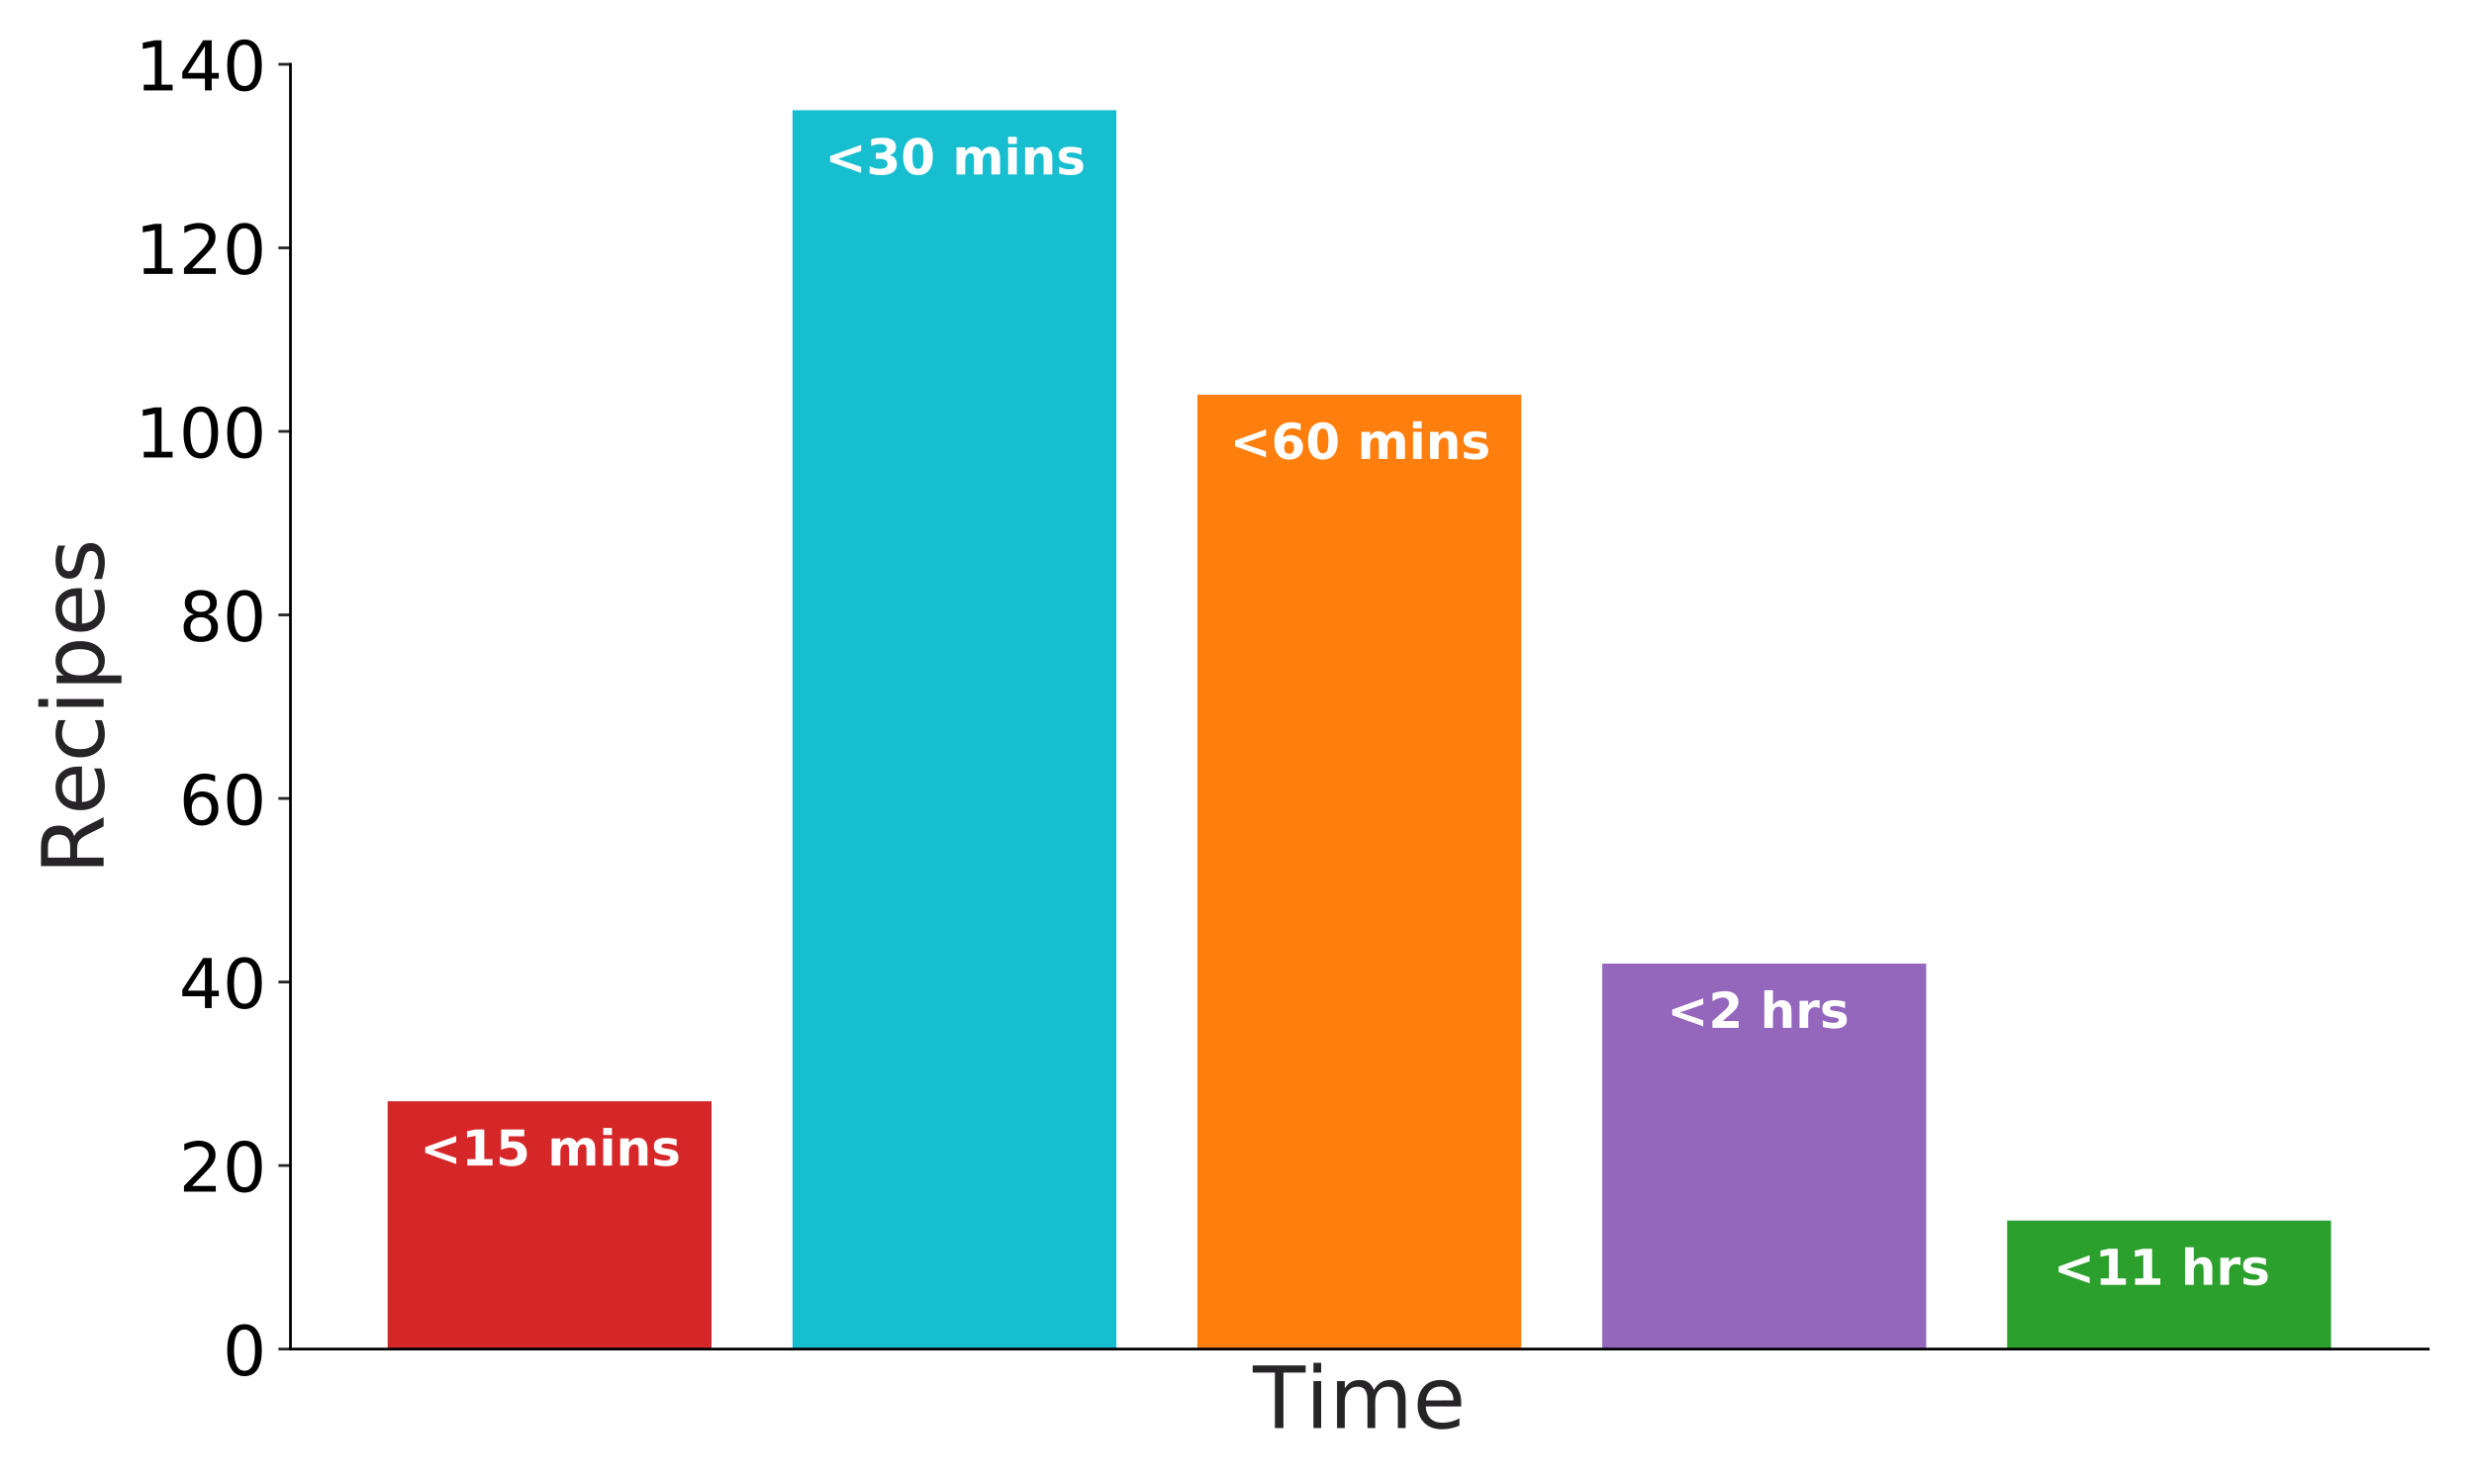
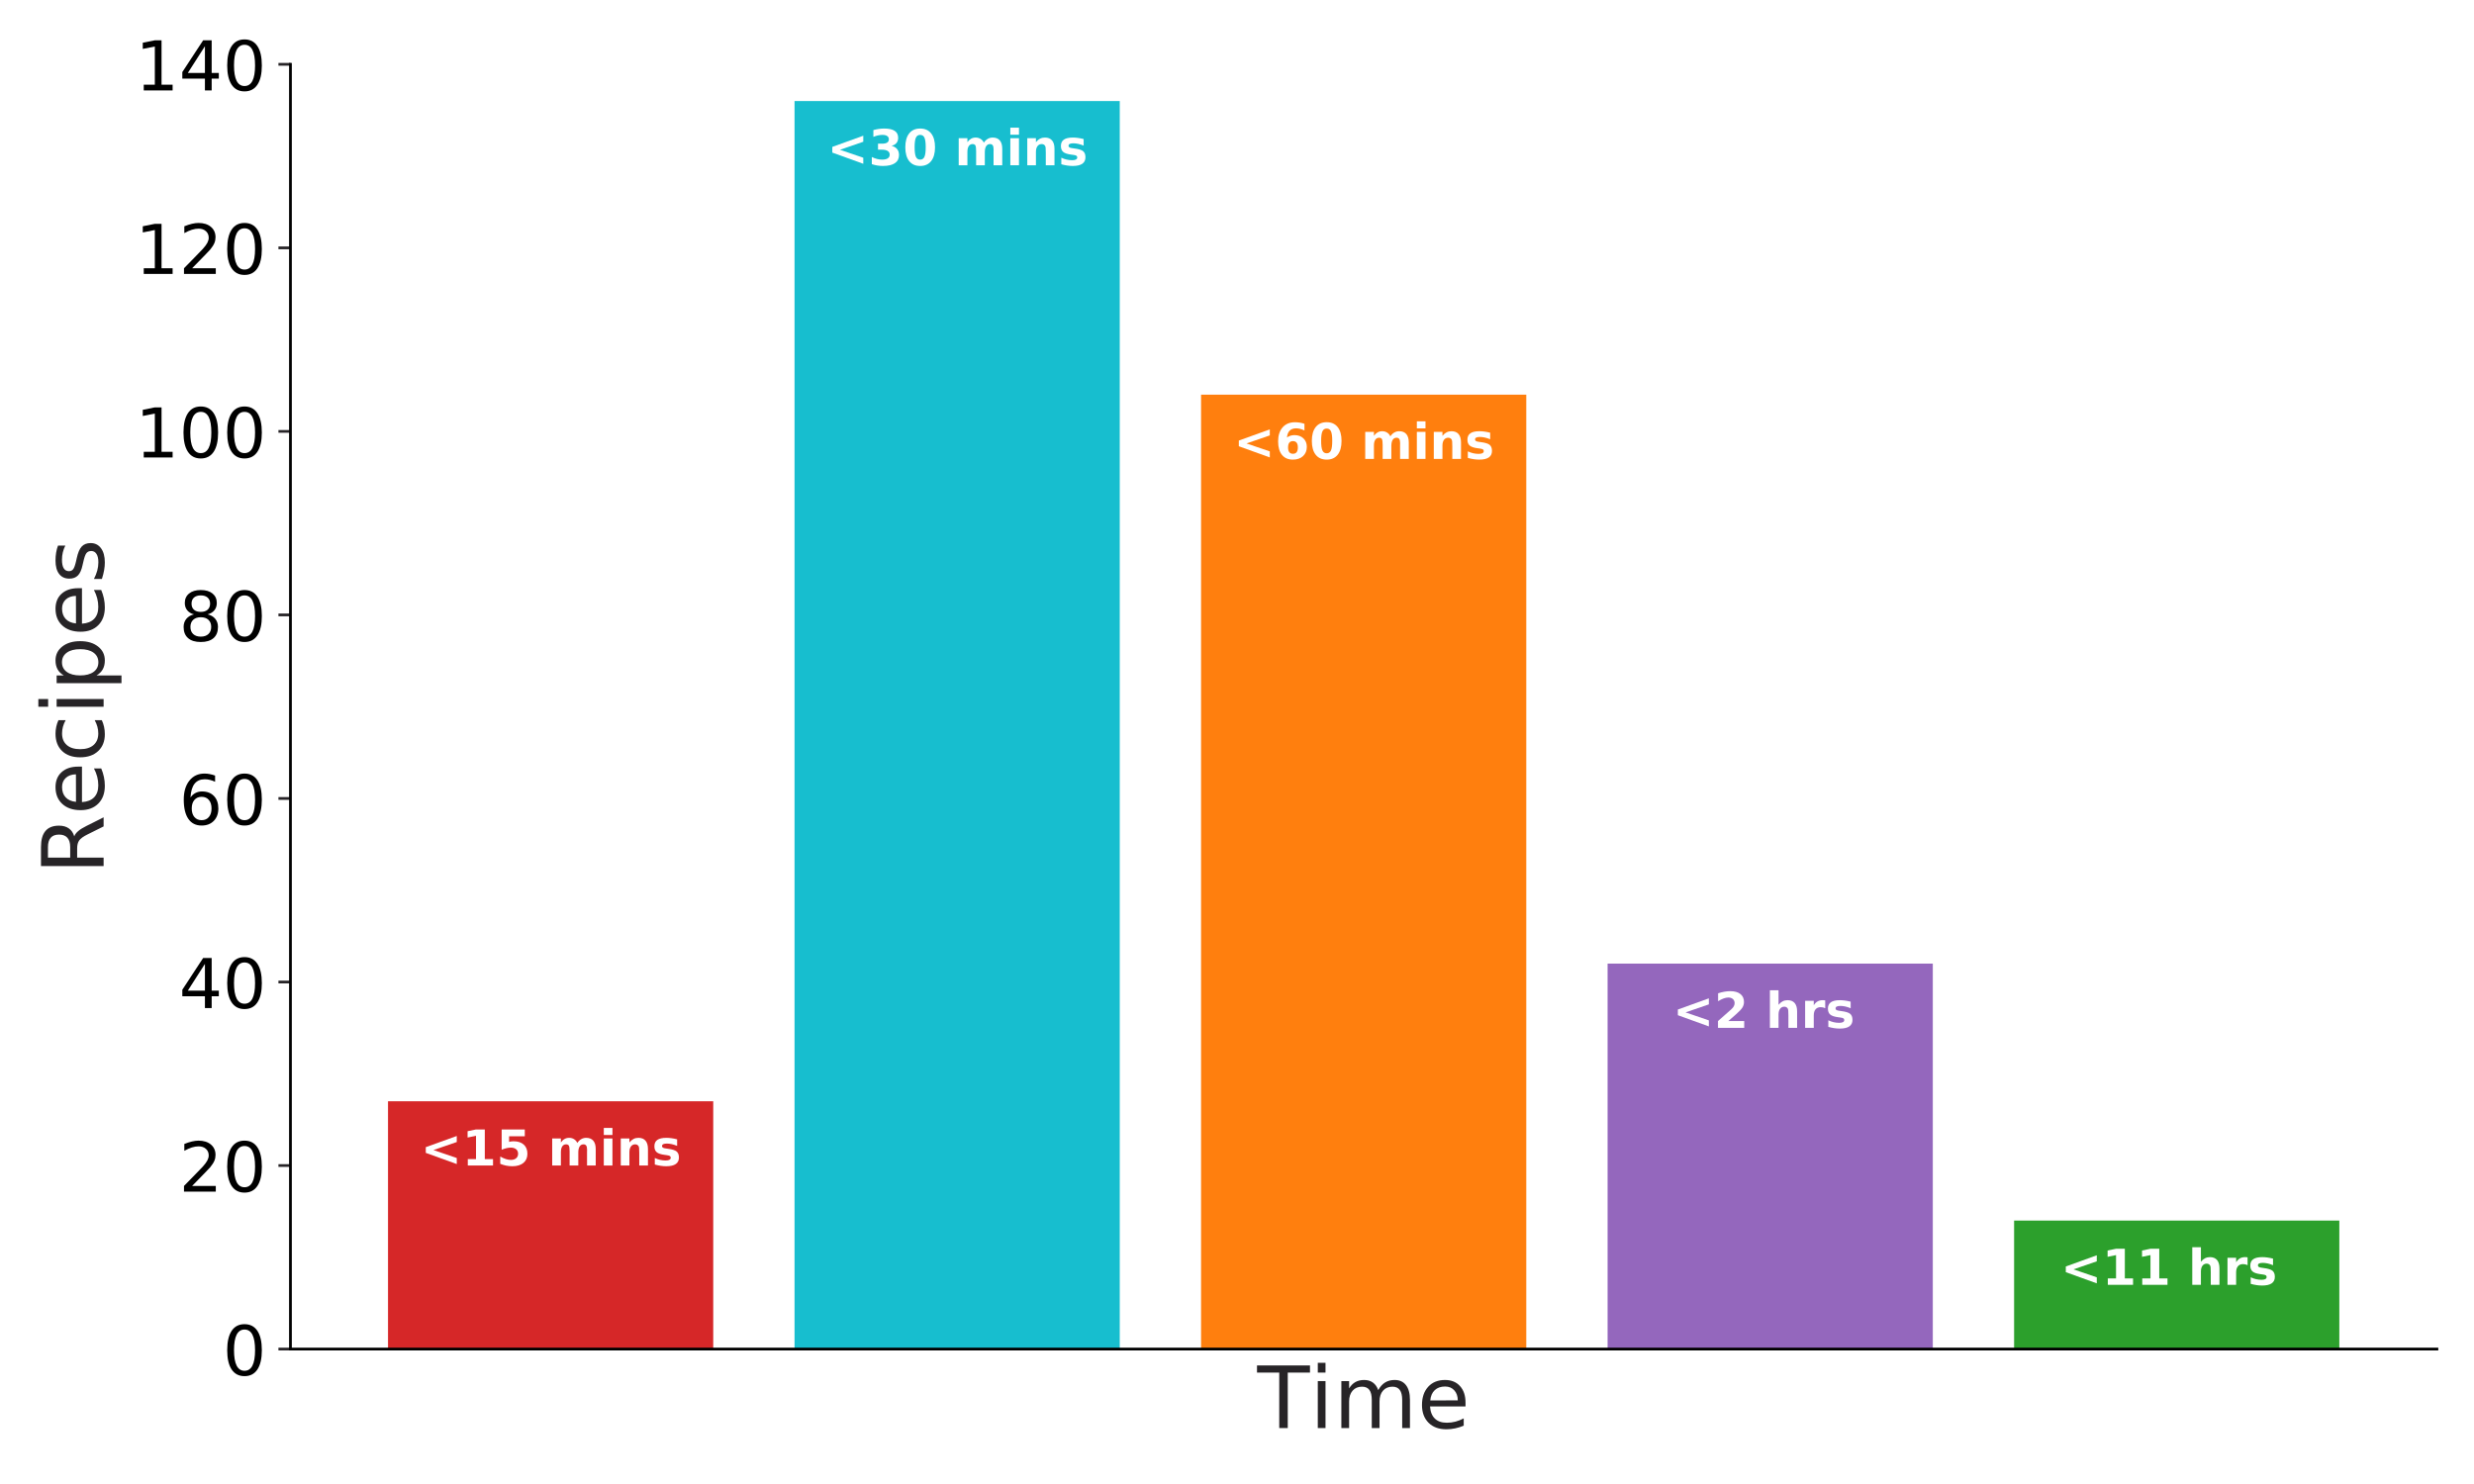
<svg xmlns="http://www.w3.org/2000/svg" xmlns:xlink="http://www.w3.org/1999/xlink" height="432pt" version="1.1" viewBox="0 0 720 432" width="720pt">
  <defs>
    <style type="text/css">
- *{stroke-linecap:butt;stroke-linejoin:round;}
+ *{stroke-linecap:butt;stroke-linejoin:round;white-space:pre;}
  </style>
  </defs>
  <g id="figure_1">
    <g id="patch_1">
      <path d="M 0 432  L 720 432  L 720 0  L 0 0  z " style="fill:#ffffff;" />
    </g>
    <g id="axes_1">
      <g id="patch_2">
-         <path d="M 84.53 392.72  L 706.68 392.72  L 706.68 18.72  L 84.53 18.72  z " style="fill:#ffffff;" />
+         <path d="M 84.53 392.72  L 709.2 392.72  L 709.2 18.72  L 84.53 18.72  z " style="fill:#ffffff;" />
      </g>
      <g id="patch_3">
-         <path clip-path="url(#p4390f13a81)" d="M 112.81 392.72  L 207.075 392.72  L 207.075 320.591  L 112.81 320.591  z " style="fill:#d62728;" />
+         <path clip-path="url(#p0e47b05856)" d="M 112.924 392.72  L 207.571 392.72  L 207.571 320.591  L 112.924 320.591  z " style="fill:#d62728;" />
      </g>
      <g id="patch_4">
-         <path clip-path="url(#p4390f13a81)" d="M 230.641 392.72  L 324.906 392.72  L 324.906 32.077  L 230.641 32.077  z " style="fill:#17becf;" />
+         <path clip-path="url(#p0e47b05856)" d="M 231.233 392.72  L 325.88 392.72  L 325.88 29.406  L 231.233 29.406  z " style="fill:#17becf;" />
      </g>
      <g id="patch_5">
-         <path clip-path="url(#p4390f13a81)" d="M 348.472 392.72  L 442.738 392.72  L 442.738 114.891  L 348.472 114.891  z " style="fill:#ff7f0e;" />
+         <path clip-path="url(#p0e47b05856)" d="M 349.542 392.72  L 444.188 392.72  L 444.188 114.891  L 349.542 114.891  z " style="fill:#ff7f0e;" />
      </g>
      <g id="patch_6">
-         <path clip-path="url(#p4390f13a81)" d="M 466.304 392.72  L 560.569 392.72  L 560.569 280.52  L 466.304 280.52  z " style="fill:#9467bd;" />
+         <path clip-path="url(#p0e47b05856)" d="M 467.85 392.72  L 562.497 392.72  L 562.497 280.52  L 467.85 280.52  z " style="fill:#9467bd;" />
      </g>
      <g id="patch_7">
-         <path clip-path="url(#p4390f13a81)" d="M 584.135 392.72  L 678.4 392.72  L 678.4 355.32  L 584.135 355.32  z " style="fill:#2ca02c;" />
+         <path clip-path="url(#p0e47b05856)" d="M 586.159 392.72  L 680.806 392.72  L 680.806 355.32  L 586.159 355.32  z " style="fill:#2ca02c;" />
      </g>
      <g id="matplotlib.axis_1">
        <g id="text_1">
          <defs>
            <path d="M -0.297 72.906  L 61.375 72.906  L 61.375 64.594  L 35.5 64.594  L 35.5 0  L 25.594 0  L 25.594 64.594  L -0.297 64.594  z " id="DejaVuSans-84" />
            <path d="M 9.422 54.688  L 18.406 54.688  L 18.406 0  L 9.422 0  z M 9.422 75.984  L 18.406 75.984  L 18.406 64.594  L 9.422 64.594  z " id="DejaVuSans-105" />
            <path d="M 52 44.188  Q 55.375 50.25 60.062 53.125  Q 64.75 56 71.094 56  Q 79.641 56 84.281 50.016  Q 88.922 44.047 88.922 33.016  L 88.922 0  L 79.891 0  L 79.891 32.719  Q 79.891 40.578 77.094 44.375  Q 74.312 48.188 68.609 48.188  Q 61.625 48.188 57.562 43.547  Q 53.516 38.922 53.516 30.906  L 53.516 0  L 44.484 0  L 44.484 32.719  Q 44.484 40.625 41.703 44.406  Q 38.922 48.188 33.109 48.188  Q 26.219 48.188 22.156 43.531  Q 18.109 38.875 18.109 30.906  L 18.109 0  L 9.078 0  L 9.078 54.688  L 18.109 54.688  L 18.109 46.188  Q 21.188 51.219 25.484 53.609  Q 29.781 56 35.688 56  Q 41.656 56 45.828 52.969  Q 50 49.953 52 44.188  z " id="DejaVuSans-109" />
            <path d="M 56.203 29.594  L 56.203 25.203  L 14.891 25.203  Q 15.484 15.922 20.484 11.062  Q 25.484 6.203 34.422 6.203  Q 39.594 6.203 44.453 7.469  Q 49.312 8.734 54.109 11.281  L 54.109 2.781  Q 49.266 0.734 44.188 -0.344  Q 39.109 -1.422 33.891 -1.422  Q 20.797 -1.422 13.156 6.188  Q 5.516 13.812 5.516 26.812  Q 5.516 40.234 12.766 48.109  Q 20.016 56 32.328 56  Q 43.359 56 49.781 48.891  Q 56.203 41.797 56.203 29.594  z M 47.219 32.234  Q 47.125 39.594 43.094 43.984  Q 39.062 48.391 32.422 48.391  Q 24.906 48.391 20.391 44.141  Q 15.875 39.891 15.188 32.172  z " id="DejaVuSans-101" />
          </defs>
-           <g style="fill:#272427;" transform="translate(364.6363 415.7161)scale(0.25 -0.25)">
+           <g style="fill:#272427;" transform="translate(365.8963 415.7161)scale(0.25 -0.25)">
            <use xlink:href="#DejaVuSans-84" />
            <use x="61.037" xlink:href="#DejaVuSans-105" />
            <use x="88.82" xlink:href="#DejaVuSans-109" />
            <use x="186.232" xlink:href="#DejaVuSans-101" />
          </g>
        </g>
      </g>
      <g id="matplotlib.axis_2">
        <g id="ytick_1">
          <g id="line2d_1">
            <defs>
-               <path d="M 0 0  L -3.5 0  " id="me19158928d" style="stroke:#272427;stroke-width:0.8;" />
-             </defs>
-             <g>
-               <use style="fill:#272427;stroke:#272427;stroke-width:0.8;" x="84.53" xlink:href="#me19158928d" y="392.72" />
+               <path d="M 0 0  L -3.5 0  " id="m1a9d060617" style="stroke:#272427;stroke-width:0.8;" />
+             </defs>
+             <g>
+               <use style="fill:#272427;stroke:#272427;stroke-width:0.8;" x="84.53" xlink:href="#m1a9d060617" y="392.72" />
            </g>
          </g>
          <g id="text_2">
            <defs>
              <path d="M 31.781 66.406  Q 24.172 66.406 20.328 58.906  Q 16.5 51.422 16.5 36.375  Q 16.5 21.391 20.328 13.891  Q 24.172 6.391 31.781 6.391  Q 39.453 6.391 43.281 13.891  Q 47.125 21.391 47.125 36.375  Q 47.125 51.422 43.281 58.906  Q 39.453 66.406 31.781 66.406  z M 31.781 74.219  Q 44.047 74.219 50.516 64.516  Q 56.984 54.828 56.984 36.375  Q 56.984 17.969 50.516 8.266  Q 44.047 -1.422 31.781 -1.422  Q 19.531 -1.422 13.062 8.266  Q 6.594 17.969 6.594 36.375  Q 6.594 54.828 13.062 64.516  Q 19.531 74.219 31.781 74.219  z " id="DejaVuSans-48" />
            </defs>
            <g transform="translate(64.805 400.3184)scale(0.2 -0.2)">
              <use xlink:href="#DejaVuSans-48" />
            </g>
          </g>
        </g>
        <g id="ytick_2">
          <g id="line2d_2">
            <g>
-               <use style="fill:#272427;stroke:#272427;stroke-width:0.8;" x="84.53" xlink:href="#me19158928d" y="339.291" />
+               <use style="fill:#272427;stroke:#272427;stroke-width:0.8;" x="84.53" xlink:href="#m1a9d060617" y="339.291" />
            </g>
          </g>
          <g id="text_3">
            <defs>
              <path d="M 19.188 8.297  L 53.609 8.297  L 53.609 0  L 7.328 0  L 7.328 8.297  Q 12.938 14.109 22.625 23.891  Q 32.328 33.688 34.812 36.531  Q 39.547 41.844 41.422 45.531  Q 43.312 49.219 43.312 52.781  Q 43.312 58.594 39.234 62.25  Q 35.156 65.922 28.609 65.922  Q 23.969 65.922 18.812 64.312  Q 13.672 62.703 7.812 59.422  L 7.812 69.391  Q 13.766 71.781 18.938 73  Q 24.125 74.219 28.422 74.219  Q 39.75 74.219 46.484 68.547  Q 53.219 62.891 53.219 53.422  Q 53.219 48.922 51.531 44.891  Q 49.859 40.875 45.406 35.406  Q 44.188 33.984 37.641 27.219  Q 31.109 20.453 19.188 8.297  z " id="DejaVuSans-50" />
            </defs>
            <g transform="translate(52.08 346.8899)scale(0.2 -0.2)">
              <use xlink:href="#DejaVuSans-50" />
              <use x="63.623" xlink:href="#DejaVuSans-48" />
            </g>
          </g>
        </g>
        <g id="ytick_3">
          <g id="line2d_3">
            <g>
-               <use style="fill:#272427;stroke:#272427;stroke-width:0.8;" x="84.53" xlink:href="#me19158928d" y="285.863" />
+               <use style="fill:#272427;stroke:#272427;stroke-width:0.8;" x="84.53" xlink:href="#m1a9d060617" y="285.863" />
            </g>
          </g>
          <g id="text_4">
            <defs>
              <path d="M 37.797 64.312  L 12.891 25.391  L 37.797 25.391  z M 35.203 72.906  L 47.609 72.906  L 47.609 25.391  L 58.016 25.391  L 58.016 17.188  L 47.609 17.188  L 47.609 0  L 37.797 0  L 37.797 17.188  L 4.891 17.188  L 4.891 26.703  z " id="DejaVuSans-52" />
            </defs>
            <g transform="translate(52.08 293.4613)scale(0.2 -0.2)">
              <use xlink:href="#DejaVuSans-52" />
              <use x="63.623" xlink:href="#DejaVuSans-48" />
            </g>
          </g>
        </g>
        <g id="ytick_4">
          <g id="line2d_4">
            <g>
-               <use style="fill:#272427;stroke:#272427;stroke-width:0.8;" x="84.53" xlink:href="#me19158928d" y="232.434" />
+               <use style="fill:#272427;stroke:#272427;stroke-width:0.8;" x="84.53" xlink:href="#m1a9d060617" y="232.434" />
            </g>
          </g>
          <g id="text_5">
            <defs>
              <path d="M 33.016 40.375  Q 26.375 40.375 22.484 35.828  Q 18.609 31.297 18.609 23.391  Q 18.609 15.531 22.484 10.953  Q 26.375 6.391 33.016 6.391  Q 39.656 6.391 43.531 10.953  Q 47.406 15.531 47.406 23.391  Q 47.406 31.297 43.531 35.828  Q 39.656 40.375 33.016 40.375  z M 52.594 71.297  L 52.594 62.312  Q 48.875 64.062 45.094 64.984  Q 41.312 65.922 37.594 65.922  Q 27.828 65.922 22.672 59.328  Q 17.531 52.734 16.797 39.406  Q 19.672 43.656 24.016 45.922  Q 28.375 48.188 33.594 48.188  Q 44.578 48.188 50.953 41.516  Q 57.328 34.859 57.328 23.391  Q 57.328 12.156 50.688 5.359  Q 44.047 -1.422 33.016 -1.422  Q 20.359 -1.422 13.672 8.266  Q 6.984 17.969 6.984 36.375  Q 6.984 53.656 15.188 63.938  Q 23.391 74.219 37.203 74.219  Q 40.922 74.219 44.703 73.484  Q 48.484 72.75 52.594 71.297  z " id="DejaVuSans-54" />
            </defs>
            <g transform="translate(52.08 240.0327)scale(0.2 -0.2)">
              <use xlink:href="#DejaVuSans-54" />
              <use x="63.623" xlink:href="#DejaVuSans-48" />
            </g>
          </g>
        </g>
        <g id="ytick_5">
          <g id="line2d_5">
            <g>
-               <use style="fill:#272427;stroke:#272427;stroke-width:0.8;" x="84.53" xlink:href="#me19158928d" y="179.006" />
+               <use style="fill:#272427;stroke:#272427;stroke-width:0.8;" x="84.53" xlink:href="#m1a9d060617" y="179.006" />
            </g>
          </g>
          <g id="text_6">
            <defs>
              <path d="M 31.781 34.625  Q 24.75 34.625 20.719 30.859  Q 16.703 27.094 16.703 20.516  Q 16.703 13.922 20.719 10.156  Q 24.75 6.391 31.781 6.391  Q 38.812 6.391 42.859 10.172  Q 46.922 13.969 46.922 20.516  Q 46.922 27.094 42.891 30.859  Q 38.875 34.625 31.781 34.625  z M 21.922 38.812  Q 15.578 40.375 12.031 44.719  Q 8.5 49.078 8.5 55.328  Q 8.5 64.062 14.719 69.141  Q 20.953 74.219 31.781 74.219  Q 42.672 74.219 48.875 69.141  Q 55.078 64.062 55.078 55.328  Q 55.078 49.078 51.531 44.719  Q 48 40.375 41.703 38.812  Q 48.828 37.156 52.797 32.312  Q 56.781 27.484 56.781 20.516  Q 56.781 9.906 50.312 4.234  Q 43.844 -1.422 31.781 -1.422  Q 19.734 -1.422 13.25 4.234  Q 6.781 9.906 6.781 20.516  Q 6.781 27.484 10.781 32.312  Q 14.797 37.156 21.922 38.812  z M 18.312 54.391  Q 18.312 48.734 21.844 45.562  Q 25.391 42.391 31.781 42.391  Q 38.141 42.391 41.719 45.562  Q 45.312 48.734 45.312 54.391  Q 45.312 60.062 41.719 63.234  Q 38.141 66.406 31.781 66.406  Q 25.391 66.406 21.844 63.234  Q 18.312 60.062 18.312 54.391  z " id="DejaVuSans-56" />
            </defs>
            <g transform="translate(52.08 186.6042)scale(0.2 -0.2)">
              <use xlink:href="#DejaVuSans-56" />
              <use x="63.623" xlink:href="#DejaVuSans-48" />
            </g>
          </g>
        </g>
        <g id="ytick_6">
          <g id="line2d_6">
            <g>
-               <use style="fill:#272427;stroke:#272427;stroke-width:0.8;" x="84.53" xlink:href="#me19158928d" y="125.577" />
+               <use style="fill:#272427;stroke:#272427;stroke-width:0.8;" x="84.53" xlink:href="#m1a9d060617" y="125.577" />
            </g>
          </g>
          <g id="text_7">
            <defs>
              <path d="M 12.406 8.297  L 28.516 8.297  L 28.516 63.922  L 10.984 60.406  L 10.984 69.391  L 28.422 72.906  L 38.281 72.906  L 38.281 8.297  L 54.391 8.297  L 54.391 0  L 12.406 0  z " id="DejaVuSans-49" />
            </defs>
            <g transform="translate(39.355 133.1756)scale(0.2 -0.2)">
              <use xlink:href="#DejaVuSans-49" />
              <use x="63.623" xlink:href="#DejaVuSans-48" />
              <use x="127.246" xlink:href="#DejaVuSans-48" />
            </g>
          </g>
        </g>
        <g id="ytick_7">
          <g id="line2d_7">
            <g>
-               <use style="fill:#272427;stroke:#272427;stroke-width:0.8;" x="84.53" xlink:href="#me19158928d" y="72.149" />
+               <use style="fill:#272427;stroke:#272427;stroke-width:0.8;" x="84.53" xlink:href="#m1a9d060617" y="72.149" />
            </g>
          </g>
          <g id="text_8">
            <g transform="translate(39.355 79.74701)scale(0.2 -0.2)">
              <use xlink:href="#DejaVuSans-49" />
              <use x="63.623" xlink:href="#DejaVuSans-50" />
              <use x="127.246" xlink:href="#DejaVuSans-48" />
            </g>
          </g>
        </g>
        <g id="ytick_8">
          <g id="line2d_8">
            <g>
-               <use style="fill:#272427;stroke:#272427;stroke-width:0.8;" x="84.53" xlink:href="#me19158928d" y="18.72" />
+               <use style="fill:#272427;stroke:#272427;stroke-width:0.8;" x="84.53" xlink:href="#m1a9d060617" y="18.72" />
            </g>
          </g>
          <g id="text_9">
            <g transform="translate(39.355 26.31844)scale(0.2 -0.2)">
              <use xlink:href="#DejaVuSans-49" />
              <use x="63.623" xlink:href="#DejaVuSans-52" />
              <use x="127.246" xlink:href="#DejaVuSans-48" />
            </g>
          </g>
        </g>
        <g id="text_10">
          <defs>
            <path d="M 44.391 34.188  Q 47.562 33.109 50.562 29.594  Q 53.562 26.078 56.594 19.922  L 66.609 0  L 56 0  L 46.688 18.703  Q 43.062 26.031 39.672 28.422  Q 36.281 30.812 30.422 30.812  L 19.672 30.812  L 19.672 0  L 9.812 0  L 9.812 72.906  L 32.078 72.906  Q 44.578 72.906 50.734 67.672  Q 56.891 62.453 56.891 51.906  Q 56.891 45.016 53.688 40.469  Q 50.484 35.938 44.391 34.188  z M 19.672 64.797  L 19.672 38.922  L 32.078 38.922  Q 39.203 38.922 42.844 42.219  Q 46.484 45.516 46.484 51.906  Q 46.484 58.297 42.844 61.547  Q 39.203 64.797 32.078 64.797  z " id="DejaVuSans-82" />
            <path d="M 48.781 52.594  L 48.781 44.188  Q 44.969 46.297 41.141 47.344  Q 37.312 48.391 33.406 48.391  Q 24.656 48.391 19.812 42.844  Q 14.984 37.312 14.984 27.297  Q 14.984 17.281 19.812 11.734  Q 24.656 6.203 33.406 6.203  Q 37.312 6.203 41.141 7.25  Q 44.969 8.297 48.781 10.406  L 48.781 2.094  Q 45.016 0.344 40.984 -0.531  Q 36.969 -1.422 32.422 -1.422  Q 20.062 -1.422 12.781 6.344  Q 5.516 14.109 5.516 27.297  Q 5.516 40.672 12.859 48.328  Q 20.219 56 33.016 56  Q 37.156 56 41.109 55.141  Q 45.062 54.297 48.781 52.594  z " id="DejaVuSans-99" />
            <path d="M 18.109 8.203  L 18.109 -20.797  L 9.078 -20.797  L 9.078 54.688  L 18.109 54.688  L 18.109 46.391  Q 20.953 51.266 25.266 53.625  Q 29.594 56 35.594 56  Q 45.562 56 51.781 48.094  Q 58.016 40.188 58.016 27.297  Q 58.016 14.406 51.781 6.484  Q 45.562 -1.422 35.594 -1.422  Q 29.594 -1.422 25.266 0.953  Q 20.953 3.328 18.109 8.203  z M 48.688 27.297  Q 48.688 37.203 44.609 42.844  Q 40.531 48.484 33.406 48.484  Q 26.266 48.484 22.188 42.844  Q 18.109 37.203 18.109 27.297  Q 18.109 17.391 22.188 11.75  Q 26.266 6.109 33.406 6.109  Q 40.531 6.109 44.609 11.75  Q 48.688 17.391 48.688 27.297  z " id="DejaVuSans-112" />
            <path d="M 44.281 53.078  L 44.281 44.578  Q 40.484 46.531 36.375 47.5  Q 32.281 48.484 27.875 48.484  Q 21.188 48.484 17.844 46.438  Q 14.5 44.391 14.5 40.281  Q 14.5 37.156 16.891 35.375  Q 19.281 33.594 26.516 31.984  L 29.594 31.297  Q 39.156 29.25 43.188 25.516  Q 47.219 21.781 47.219 15.094  Q 47.219 7.469 41.188 3.016  Q 35.156 -1.422 24.609 -1.422  Q 20.219 -1.422 15.453 -0.562  Q 10.688 0.297 5.422 2  L 5.422 11.281  Q 10.406 8.688 15.234 7.391  Q 20.062 6.109 24.812 6.109  Q 31.156 6.109 34.562 8.281  Q 37.984 10.453 37.984 14.406  Q 37.984 18.062 35.516 20.016  Q 33.062 21.969 24.703 23.781  L 21.578 24.516  Q 13.234 26.266 9.516 29.906  Q 5.812 33.547 5.812 39.891  Q 5.812 47.609 11.281 51.797  Q 16.75 56 26.812 56  Q 31.781 56 36.172 55.266  Q 40.578 54.547 44.281 53.078  z " id="DejaVuSans-115" />
          </defs>
          <g style="fill:#272427;" transform="translate(30.15578 254.5735)rotate(-90)scale(0.25 -0.25)">
            <use xlink:href="#DejaVuSans-82" />
            <use x="69.42" xlink:href="#DejaVuSans-101" />
            <use x="130.943" xlink:href="#DejaVuSans-99" />
            <use x="185.924" xlink:href="#DejaVuSans-105" />
            <use x="213.707" xlink:href="#DejaVuSans-112" />
            <use x="277.184" xlink:href="#DejaVuSans-101" />
            <use x="338.707" xlink:href="#DejaVuSans-115" />
          </g>
        </g>
      </g>
      <g id="patch_8">
        <path d="M 84.53 392.72  L 84.53 18.72  " style="fill:none;stroke:#000000;stroke-linecap:square;stroke-linejoin:miter;stroke-width:0.8;" />
      </g>
      <g id="patch_9">
-         <path d="M 84.53 392.72  L 706.68 392.72  " style="fill:none;stroke:#000000;stroke-linecap:square;stroke-linejoin:miter;stroke-width:0.8;" />
+         <path d="M 84.53 392.72  L 709.2 392.72  " style="fill:none;stroke:#000000;stroke-linecap:square;stroke-linejoin:miter;stroke-width:0.8;" />
      </g>
      <g id="text_11">
        <defs>
          <path d="M 73.188 47.516  L 26.125 31.297  L 73.188 15.188  L 73.188 2.984  L 10.594 25.594  L 10.594 37.109  L 73.188 59.719  z " id="DejaVuSans-Bold-60" />
          <path d="M 11.719 12.984  L 28.328 12.984  L 28.328 60.109  L 11.281 56.594  L 11.281 69.391  L 28.219 72.906  L 46.094 72.906  L 46.094 12.984  L 62.703 12.984  L 62.703 0  L 11.719 0  z " id="DejaVuSans-Bold-49" />
          <path d="M 10.594 72.906  L 57.328 72.906  L 57.328 59.078  L 25.594 59.078  L 25.594 47.797  Q 27.734 48.391 29.906 48.703  Q 32.078 49.031 34.422 49.031  Q 47.75 49.031 55.172 42.359  Q 62.594 35.688 62.594 23.781  Q 62.594 11.969 54.516 5.266  Q 46.438 -1.422 32.078 -1.422  Q 25.875 -1.422 19.797 -0.219  Q 13.719 0.984 7.719 3.422  L 7.719 18.219  Q 13.672 14.797 19.016 13.078  Q 24.359 11.375 29.109 11.375  Q 35.938 11.375 39.859 14.719  Q 43.797 18.062 43.797 23.781  Q 43.797 29.547 39.859 32.859  Q 35.938 36.188 29.109 36.188  Q 25.047 36.188 20.453 35.125  Q 15.875 34.078 10.594 31.891  z " id="DejaVuSans-Bold-53" />
          <path id="DejaVuSans-Bold-32" />
          <path d="M 59.078 45.609  Q 62.406 50.688 66.969 53.344  Q 71.531 56 77 56  Q 86.422 56 91.359 50.188  Q 96.297 44.391 96.297 33.297  L 96.297 0  L 78.719 0  L 78.719 28.516  Q 78.766 29.156 78.781 29.828  Q 78.812 30.516 78.812 31.781  Q 78.812 37.594 77.094 40.203  Q 75.391 42.828 71.578 42.828  Q 66.609 42.828 63.891 38.719  Q 61.188 34.625 61.078 26.859  L 61.078 0  L 43.5 0  L 43.5 28.516  Q 43.5 37.594 41.938 40.203  Q 40.375 42.828 36.375 42.828  Q 31.344 42.828 28.609 38.703  Q 25.875 34.578 25.875 26.906  L 25.875 0  L 8.297 0  L 8.297 54.688  L 25.875 54.688  L 25.875 46.688  Q 29.109 51.312 33.281 53.656  Q 37.453 56 42.484 56  Q 48.141 56 52.484 53.266  Q 56.844 50.531 59.078 45.609  z " id="DejaVuSans-Bold-109" />
          <path d="M 8.406 54.688  L 25.875 54.688  L 25.875 0  L 8.406 0  z M 8.406 75.984  L 25.875 75.984  L 25.875 61.719  L 8.406 61.719  z " id="DejaVuSans-Bold-105" />
          <path d="M 63.375 33.297  L 63.375 0  L 45.797 0  L 45.797 5.422  L 45.797 25.484  Q 45.797 32.562 45.484 35.25  Q 45.172 37.938 44.391 39.203  Q 43.359 40.922 41.594 41.875  Q 39.844 42.828 37.594 42.828  Q 32.125 42.828 29 38.594  Q 25.875 34.375 25.875 26.906  L 25.875 0  L 8.406 0  L 8.406 54.688  L 25.875 54.688  L 25.875 46.688  Q 29.828 51.469 34.266 53.734  Q 38.719 56 44.094 56  Q 53.562 56 58.469 50.188  Q 63.375 44.391 63.375 33.297  z " id="DejaVuSans-Bold-110" />
          <path d="M 51.125 52.984  L 51.125 39.703  Q 45.516 42.047 40.281 43.219  Q 35.062 44.391 30.422 44.391  Q 25.438 44.391 23.016 43.141  Q 20.609 41.891 20.609 39.312  Q 20.609 37.203 22.438 36.078  Q 24.266 34.969 29 34.422  L 32.078 33.984  Q 45.516 32.281 50.141 28.375  Q 54.781 24.469 54.781 16.109  Q 54.781 7.375 48.328 2.969  Q 41.891 -1.422 29.109 -1.422  Q 23.688 -1.422 17.891 -0.562  Q 12.109 0.297 6 2  L 6 15.281  Q 11.234 12.75 16.719 11.469  Q 22.219 10.203 27.875 10.203  Q 33.016 10.203 35.594 11.609  Q 38.188 13.031 38.188 15.828  Q 38.188 18.172 36.406 19.312  Q 34.625 20.453 29.297 21.094  L 26.219 21.484  Q 14.547 22.953 9.859 26.906  Q 5.172 30.859 5.172 38.922  Q 5.172 47.609 11.125 51.797  Q 17.094 56 29.391 56  Q 34.234 56 39.547 55.266  Q 44.875 54.547 51.125 52.984  z " id="DejaVuSans-Bold-115" />
        </defs>
-         <g style="fill:#ffffff;" transform="translate(122.2361 339.2914)scale(0.144 -0.144)">
+         <g style="fill:#ffffff;" transform="translate(122.3888 339.2914)scale(0.144 -0.144)">
          <use xlink:href="#DejaVuSans-Bold-60" />
          <use x="83.789" xlink:href="#DejaVuSans-Bold-49" />
          <use x="153.369" xlink:href="#DejaVuSans-Bold-53" />
          <use x="222.949" xlink:href="#DejaVuSans-Bold-32" />
          <use x="257.764" xlink:href="#DejaVuSans-Bold-109" />
          <use x="361.963" xlink:href="#DejaVuSans-Bold-105" />
          <use x="396.24" xlink:href="#DejaVuSans-Bold-110" />
          <use x="467.432" xlink:href="#DejaVuSans-Bold-115" />
        </g>
      </g>
      <g id="text_12">
        <defs>
          <path d="M 46.578 39.312  Q 53.953 37.406 57.781 32.688  Q 61.625 27.984 61.625 20.703  Q 61.625 9.859 53.312 4.219  Q 45.016 -1.422 29.109 -1.422  Q 23.484 -1.422 17.844 -0.516  Q 12.203 0.391 6.688 2.203  L 6.688 16.703  Q 11.969 14.062 17.156 12.719  Q 22.359 11.375 27.391 11.375  Q 34.859 11.375 38.844 13.953  Q 42.828 16.547 42.828 21.391  Q 42.828 26.375 38.75 28.938  Q 34.672 31.5 26.703 31.5  L 19.188 31.5  L 19.188 43.609  L 27.094 43.609  Q 34.188 43.609 37.641 45.828  Q 41.109 48.047 41.109 52.594  Q 41.109 56.781 37.734 59.078  Q 34.375 61.375 28.219 61.375  Q 23.688 61.375 19.047 60.344  Q 14.406 59.328 9.812 57.328  L 9.812 71.094  Q 15.375 72.656 20.844 73.438  Q 26.312 74.219 31.594 74.219  Q 45.797 74.219 52.844 69.547  Q 59.906 64.891 59.906 55.516  Q 59.906 49.125 56.531 45.047  Q 53.172 40.969 46.578 39.312  z " id="DejaVuSans-Bold-51" />
          <path d="M 46 36.531  Q 46 50.203 43.438 55.781  Q 40.875 61.375 34.812 61.375  Q 28.766 61.375 26.172 55.781  Q 23.578 50.203 23.578 36.531  Q 23.578 22.703 26.172 17.031  Q 28.766 11.375 34.812 11.375  Q 40.828 11.375 43.406 17.031  Q 46 22.703 46 36.531  z M 64.797 36.375  Q 64.797 18.266 56.984 8.422  Q 49.172 -1.422 34.812 -1.422  Q 20.406 -1.422 12.594 8.422  Q 4.781 18.266 4.781 36.375  Q 4.781 54.547 12.594 64.375  Q 20.406 74.219 34.812 74.219  Q 49.172 74.219 56.984 64.375  Q 64.797 54.547 64.797 36.375  z " id="DejaVuSans-Bold-48" />
        </defs>
-         <g style="fill:#ffffff;" transform="translate(240.0675 50.77714)scale(0.144 -0.144)">
+         <g style="fill:#ffffff;" transform="translate(240.6975 48.10571)scale(0.144 -0.144)">
          <use xlink:href="#DejaVuSans-Bold-60" />
          <use x="83.789" xlink:href="#DejaVuSans-Bold-51" />
          <use x="153.369" xlink:href="#DejaVuSans-Bold-48" />
          <use x="222.949" xlink:href="#DejaVuSans-Bold-32" />
          <use x="257.764" xlink:href="#DejaVuSans-Bold-109" />
          <use x="361.963" xlink:href="#DejaVuSans-Bold-105" />
          <use x="396.24" xlink:href="#DejaVuSans-Bold-110" />
          <use x="467.432" xlink:href="#DejaVuSans-Bold-115" />
        </g>
      </g>
      <g id="text_13">
        <defs>
          <path d="M 36.188 35.984  Q 31.25 35.984 28.781 32.781  Q 26.312 29.594 26.312 23.188  Q 26.312 16.797 28.781 13.594  Q 31.25 10.406 36.188 10.406  Q 41.156 10.406 43.625 13.594  Q 46.094 16.797 46.094 23.188  Q 46.094 29.594 43.625 32.781  Q 41.156 35.984 36.188 35.984  z M 59.422 71  L 59.422 57.516  Q 54.781 59.719 50.672 60.766  Q 46.578 61.812 42.672 61.812  Q 34.281 61.812 29.594 57.141  Q 24.906 52.484 24.125 43.312  Q 27.344 45.703 31.094 46.891  Q 34.859 48.094 39.312 48.094  Q 50.484 48.094 57.344 41.547  Q 64.203 35.016 64.203 24.422  Q 64.203 12.703 56.531 5.641  Q 48.875 -1.422 35.984 -1.422  Q 21.781 -1.422 13.984 8.172  Q 6.203 17.781 6.203 35.406  Q 6.203 53.469 15.312 63.797  Q 24.422 74.125 40.281 74.125  Q 45.312 74.125 50.047 73.344  Q 54.781 72.562 59.422 71  z " id="DejaVuSans-Bold-54" />
        </defs>
-         <g style="fill:#ffffff;" transform="translate(357.8989 133.5914)scale(0.144 -0.144)">
+         <g style="fill:#ffffff;" transform="translate(359.0062 133.5914)scale(0.144 -0.144)">
          <use xlink:href="#DejaVuSans-Bold-60" />
          <use x="83.789" xlink:href="#DejaVuSans-Bold-54" />
          <use x="153.369" xlink:href="#DejaVuSans-Bold-48" />
          <use x="222.949" xlink:href="#DejaVuSans-Bold-32" />
          <use x="257.764" xlink:href="#DejaVuSans-Bold-109" />
          <use x="361.963" xlink:href="#DejaVuSans-Bold-105" />
          <use x="396.24" xlink:href="#DejaVuSans-Bold-110" />
          <use x="467.432" xlink:href="#DejaVuSans-Bold-115" />
        </g>
      </g>
      <g id="text_14">
        <defs>
          <path d="M 28.812 13.812  L 60.891 13.812  L 60.891 0  L 7.906 0  L 7.906 13.812  L 34.516 37.312  Q 38.094 40.531 39.797 43.609  Q 41.5 46.688 41.5 50  Q 41.5 55.125 38.062 58.25  Q 34.625 61.375 28.906 61.375  Q 24.516 61.375 19.281 59.5  Q 14.062 57.625 8.109 53.906  L 8.109 69.922  Q 14.453 72.016 20.656 73.109  Q 26.859 74.219 32.812 74.219  Q 45.906 74.219 53.156 68.453  Q 60.406 62.703 60.406 52.391  Q 60.406 46.438 57.328 41.281  Q 54.25 36.141 44.391 27.484  z " id="DejaVuSans-Bold-50" />
          <path d="M 63.375 33.297  L 63.375 0  L 45.797 0  L 45.797 5.422  L 45.797 25.391  Q 45.797 32.562 45.484 35.25  Q 45.172 37.938 44.391 39.203  Q 43.359 40.922 41.594 41.875  Q 39.844 42.828 37.594 42.828  Q 32.125 42.828 29 38.594  Q 25.875 34.375 25.875 26.906  L 25.875 0  L 8.406 0  L 8.406 75.984  L 25.875 75.984  L 25.875 46.688  Q 29.828 51.469 34.266 53.734  Q 38.719 56 44.094 56  Q 53.562 56 58.469 50.188  Q 63.375 44.391 63.375 33.297  z " id="DejaVuSans-Bold-104" />
          <path d="M 49.031 39.797  Q 46.734 40.875 44.453 41.375  Q 42.188 41.891 39.891 41.891  Q 33.156 41.891 29.516 37.562  Q 25.875 33.25 25.875 25.203  L 25.875 0  L 8.406 0  L 8.406 54.688  L 25.875 54.688  L 25.875 45.703  Q 29.25 51.078 33.609 53.531  Q 37.984 56 44.094 56  Q 44.969 56 45.984 55.922  Q 47.016 55.859 48.969 55.609  z " id="DejaVuSans-Bold-114" />
        </defs>
-         <g style="fill:#ffffff;" transform="translate(485.1569 299.22)scale(0.144 -0.144)">
+         <g style="fill:#ffffff;" transform="translate(486.7796 299.22)scale(0.144 -0.144)">
          <use xlink:href="#DejaVuSans-Bold-60" />
          <use x="83.789" xlink:href="#DejaVuSans-Bold-50" />
          <use x="153.369" xlink:href="#DejaVuSans-Bold-32" />
          <use x="188.184" xlink:href="#DejaVuSans-Bold-104" />
          <use x="259.375" xlink:href="#DejaVuSans-Bold-114" />
          <use x="308.691" xlink:href="#DejaVuSans-Bold-115" />
        </g>
      </g>
      <g id="text_15">
-         <g style="fill:#ffffff;" transform="translate(597.6018 374.02)scale(0.144 -0.144)">
+         <g style="fill:#ffffff;" transform="translate(599.6799 374.02)scale(0.144 -0.144)">
          <use xlink:href="#DejaVuSans-Bold-60" />
          <use x="83.789" xlink:href="#DejaVuSans-Bold-49" />
          <use x="153.369" xlink:href="#DejaVuSans-Bold-49" />
          <use x="222.949" xlink:href="#DejaVuSans-Bold-32" />
          <use x="257.764" xlink:href="#DejaVuSans-Bold-104" />
          <use x="328.955" xlink:href="#DejaVuSans-Bold-114" />
          <use x="378.271" xlink:href="#DejaVuSans-Bold-115" />
        </g>
      </g>
    </g>
  </g>
  <defs>
-     <clipPath id="p4390f13a81">
-       <rect height="374" width="622.15" x="84.53" y="18.72" />
+     <clipPath id="p0e47b05856">
+       <rect height="374" width="624.67" x="84.53" y="18.72" />
    </clipPath>
  </defs>
</svg>
